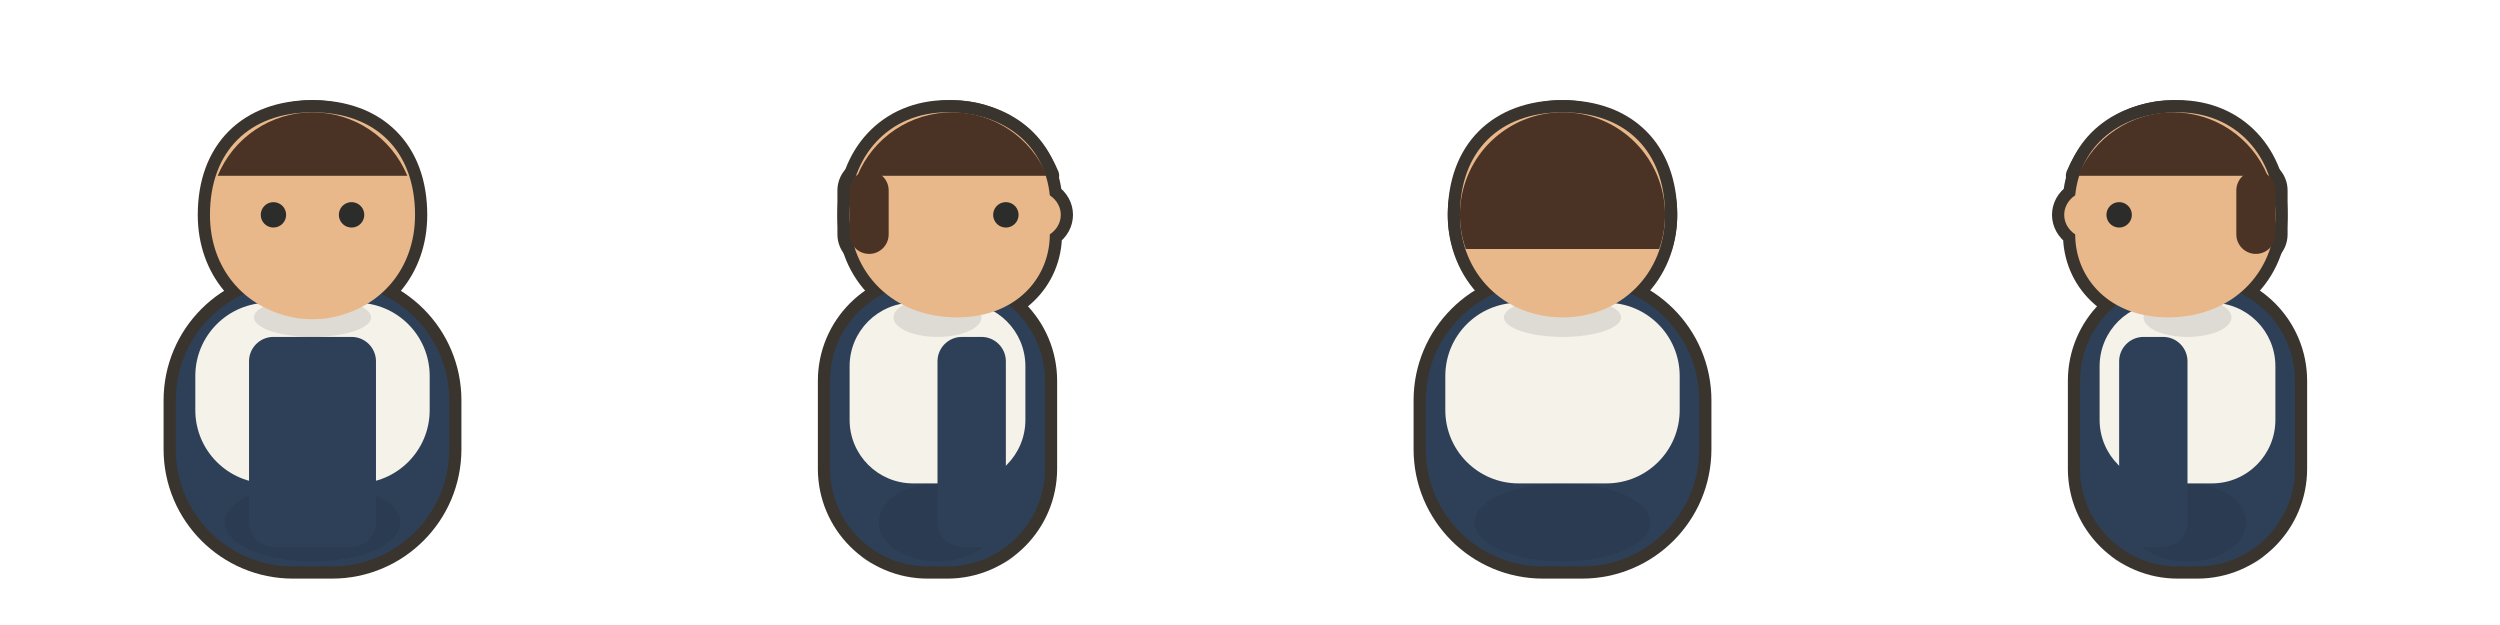
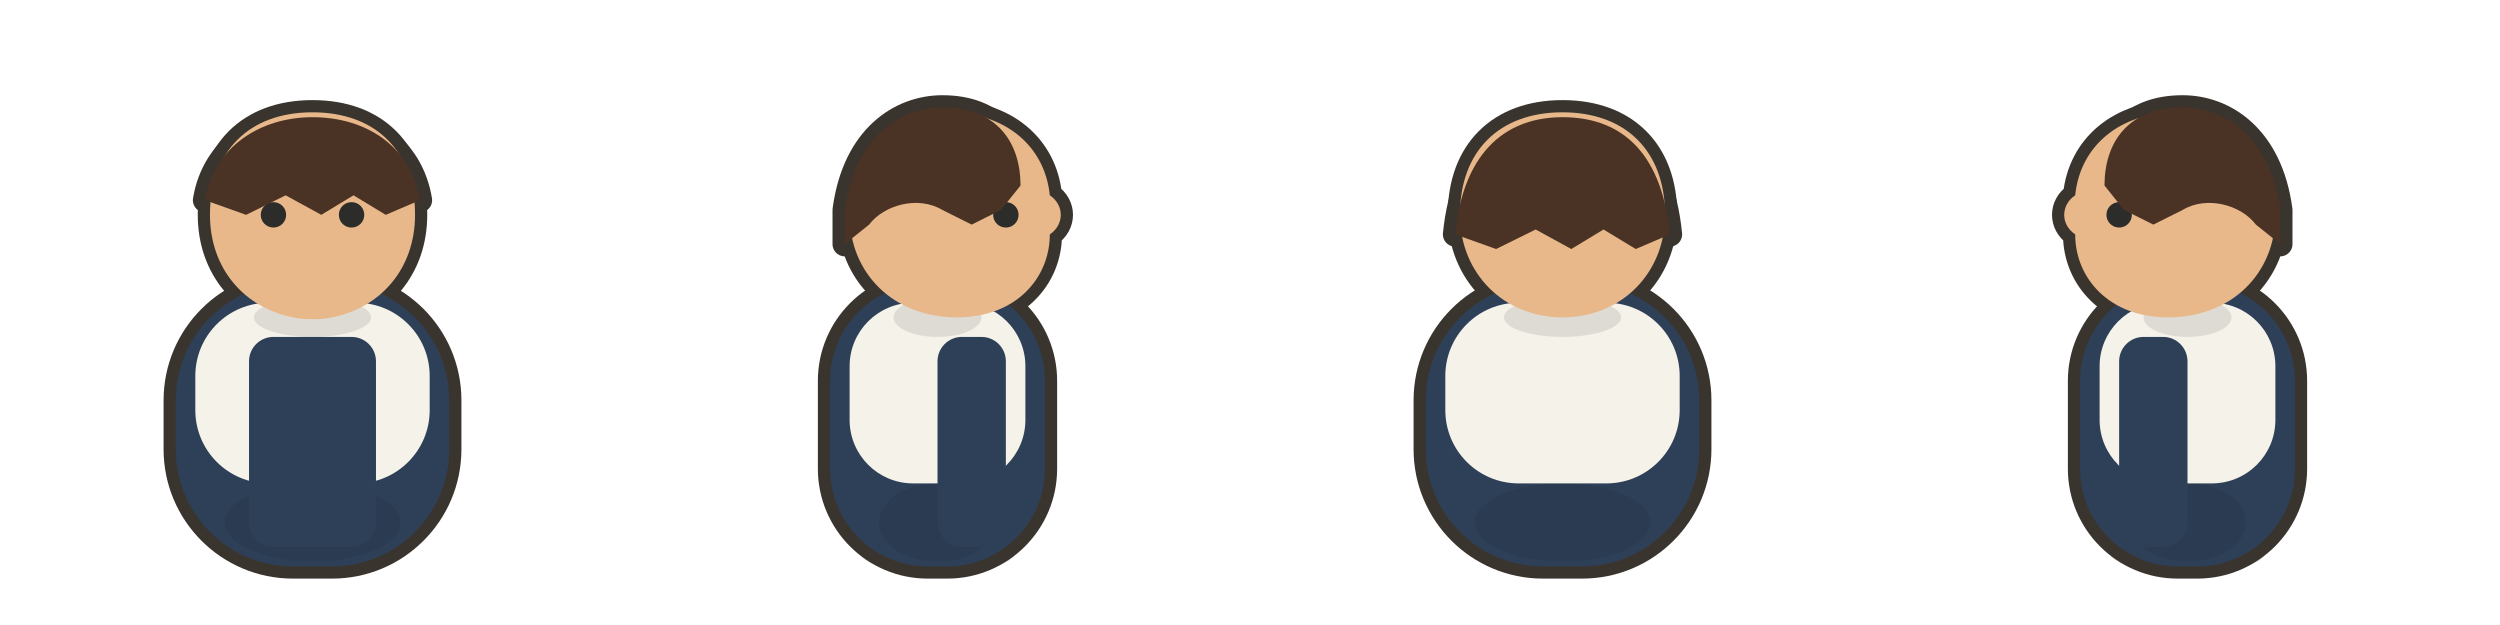
<svg xmlns="http://www.w3.org/2000/svg" viewBox="0 0 512 128" width="512" height="128">
  <g transform="translate(0 0)">
    <path d="M 48 113 a 16 4.5 0 1 0 32 0 a 16 4.5 0 1 0 -32 0 Z" fill="#000000" opacity="0.12" />
    <g transform="translate(64 0) scale(1 1) translate(-64 0)">
      <g transform="translate(64 87)">
        <path d="M -4 -29 h 8 a 24 24 0 0 1 24 24 v 10 a 24 24 0 0 1 -24 24 h -8 a 24 24 0 0 1 -24 -24 v -10 a 24 24 0 0 1 24 -24 Z" fill="#3A342E" stroke="#3A342E" stroke-width="5" stroke-linejoin="round" stroke-linecap="round" />
      </g>
    </g>
    <g transform="translate(64 58) scale(1) translate(-64 -58)">
      <g transform="translate(64 44)">
        <path d="M0-21C13-21 21-13 21 0 21 11 14 19 4 21 2 21.5-2 21.5-4 21-14 19-21 11-21 0-21-13-13-21 0-21Z" fill="#3A342E" stroke="#3A342E" stroke-width="5" stroke-linejoin="round" stroke-linecap="round" />
      </g>
      <g transform="translate(64 44)">
-         <path d="M -19.416 -8 A 21 21 0 0 1 19.416 -8 Z" fill="#3A342E" stroke="#3A342E" stroke-width="5" stroke-linejoin="round" stroke-linecap="round" />
+         <path d="M -22 -3 C -20.2 -14 -10.6 -20 0 -20 C 11 -20 20.2 -14 22 -3 L 15 0 L 8.4 -4 L 1.8 0 L -5.5 -4 L -13.6 0 Z" fill="#3A342E" stroke="#3A342E" stroke-width="5" stroke-linejoin="round" stroke-linecap="round" />
      </g>
    </g>
    <g transform="translate(64 0) scale(1 1) translate(-64 0)">
      <g transform="translate(64 87)">
        <path d="M -4 -29 h 8 a 24 24 0 0 1 24 24 v 10 a 24 24 0 0 1 -24 24 h -8 a 24 24 0 0 1 -24 -24 v -10 a 24 24 0 0 1 24 -24 Z" fill="#2E4057" />
        <path d="M -18 20 a 18 8 0 1 0 36 0 a 18 8 0 1 0 -36 0 Z" fill="#00000012" />
      </g>
      <g transform="translate(64 87)">
        <path d="M -9 -25 h 18 a 15 15 0 0 1 15 15 v 7 a 15 15 0 0 1 -15 15 h -18 a 15 15 0 0 1 -15 -15 v -7 a 15 15 0 0 1 15 -15 Z" fill="#F5F2EA" />
        <path d="M -8 -18 h 16 a 5 5 0 0 1 5 5 v 33 a 5 5 0 0 1 -5 5 h -16 a 5 5 0 0 1 -5 -5 v -33 a 5 5 0 0 1 5 -5 Z" fill="#2E4057" />
      </g>
      <g transform="translate(64 87)">
        <path d="M -12 -22 a 12 4 0 1 0 24 0 a 12 4 0 1 0 -24 0 Z" fill="#00000018" />
      </g>
    </g>
    <g transform="translate(64 58) scale(1) translate(-64 -58)">
      <g transform="translate(64 44)">
        <path d="M0-21C13-21 21-13 21 0 21 11 14 19 4 21 2 21.5-2 21.5-4 21-14 19-21 11-21 0-21-13-13-21 0-21Z" fill="#E8B88A" />
        <path d="M-10.6 0C-10.6 1.436-9.436 2.6-8 2.6-6.564 2.6-5.4 1.436-5.4 0-5.4-1.436-6.564-2.6-8-2.6-9.436-2.6-10.6-1.436-10.6 0Z" fill="#2C2C2A" />
        <path d="M5.4 0C5.4 0.929 5.896 1.787 6.7 2.252 7.504 2.716 8.496 2.716 9.3 2.252 10.104 1.787 10.6 0.929 10.6 0 10.6-0.929 10.104-1.787 9.3-2.252 8.496-2.716 7.504-2.716 6.7-2.252 5.896-1.787 5.4-0.929 5.4 0Z" fill="#2C2C2A" />
      </g>
      <g transform="translate(64 44)">
-         <path d="M -19.416 -8 A 21 21 0 0 1 19.416 -8 Z" fill="#4A3325" />
+         <path d="M -22 -3 C -20.2 -14 -10.6 -20 0 -20 C 11 -20 20.2 -14 22 -3 L 15 0 L 8.4 -4 L 1.8 0 L -5.5 -4 L -13.6 0 Z" fill="#4A3325" />
      </g>
    </g>
  </g>
  <g transform="translate(128 0)">
    <path d="M 48 113 a 16 4.5 0 1 0 32 0 a 16 4.5 0 1 0 -32 0 Z" fill="#000000" opacity="0.12" />
    <g transform="translate(64 0) scale(1 1) translate(-64 0)">
      <g transform="translate(64 87)">
        <path d="M -2 -29 h 4 a 20 20 0 0 1 20 20 v 18 a 20 20 0 0 1 -20 20 h -4 a 20 20 0 0 1 -20 -20 v -18 a 20 20 0 0 1 20 -20 Z" fill="#3A342E" stroke="#3A342E" stroke-width="5" stroke-linejoin="round" stroke-linecap="round" />
      </g>
    </g>
    <g transform="translate(64 58) scale(1) translate(-64 -58)">
      <g transform="translate(67 44)">
        <path d="M-1-21C11-21 19-14 20-4 23-2 23 2 20 4 20 13 13 21 1 21-12 21-21 12-21 0-21-12-13-21-1-21Z" fill="#3A342E" stroke="#3A342E" stroke-width="5" stroke-linejoin="round" stroke-linecap="round" />
      </g>
      <g transform="translate(67 44)">
-         <path d="M -19.416 -8 A 21 21 0 0 1 19.416 -8 Z" fill="#3A342E" stroke="#3A342E" stroke-width="5" stroke-linejoin="round" stroke-linecap="round" />
-         <path d="M -17 -9 h 0 a 4 4 0 0 1 4 4 v 9 a 4 4 0 0 1 -4 4 h 0 a 4 4 0 0 1 -4 -4 v -9 a 4 4 0 0 1 4 -4 Z" fill="#3A342E" stroke="#3A342E" stroke-width="5" stroke-linejoin="round" stroke-linecap="round" />
+         <path d="M -22 -1 C -20 -16 -10.6 -22 -2 -22 C 9 -22 14 -15 14 -6 L 10 -1 L 4 2 L -2 -1 C -7 -4 -14 -2 -17 2 L -22 6 Z" fill="#3A342E" stroke="#3A342E" stroke-width="5" stroke-linejoin="round" stroke-linecap="round" />
      </g>
    </g>
    <g transform="translate(64 0) scale(1 1) translate(-64 0)">
      <g transform="translate(64 87)">
        <path d="M -2 -29 h 4 a 20 20 0 0 1 20 20 v 18 a 20 20 0 0 1 -20 20 h -4 a 20 20 0 0 1 -20 -20 v -18 a 20 20 0 0 1 20 -20 Z" fill="#2E4057" />
        <path d="M -12 20 a 12 8 0 1 0 24 0 a 12 8 0 1 0 -24 0 Z" fill="#00000012" />
      </g>
      <g transform="translate(64 87)">
        <path d="M -5 -25 h 10 a 13 13 0 0 1 13 13 v 11 a 13 13 0 0 1 -13 13 h -10 a 13 13 0 0 1 -13 -13 v -11 a 13 13 0 0 1 13 -13 Z" fill="#F5F2EA" />
        <path d="M 5 -18 h 4 a 5 5 0 0 1 5 5 v 33 a 5 5 0 0 1 -5 5 h -4 a 5 5 0 0 1 -5 -5 v -33 a 5 5 0 0 1 5 -5 Z" fill="#2E4057" />
      </g>
      <g transform="translate(64 87)">
        <path d="M -9 -22 a 9 4 0 1 0 18 0 a 9 4 0 1 0 -18 0 Z" fill="#00000018" />
      </g>
    </g>
    <g transform="translate(64 58) scale(1) translate(-64 -58)">
      <g transform="translate(67 44)">
        <path d="M-1-21C11-21 19-14 20-4 23-2 23 2 20 4 20 13 13 21 1 21-12 21-21 12-21 0-21-12-13-21-1-21Z" fill="#E8B88A" />
        <path d="M8.4 0C8.4 0.929 8.896 1.787 9.7 2.252 10.504 2.716 11.496 2.716 12.3 2.252 13.104 1.787 13.6 0.929 13.6 0 13.6-0.929 13.104-1.787 12.3-2.252 11.496-2.716 10.504-2.716 9.7-2.252 8.896-1.787 8.4-0.929 8.4 0Z" fill="#2C2C2A" />
      </g>
      <g transform="translate(67 44)">
-         <path d="M -19.416 -8 A 21 21 0 0 1 19.416 -8 Z" fill="#4A3325" />
-         <path d="M -17 -9 h 0 a 4 4 0 0 1 4 4 v 9 a 4 4 0 0 1 -4 4 h 0 a 4 4 0 0 1 -4 -4 v -9 a 4 4 0 0 1 4 -4 Z" fill="#4A3325" />
+         <path d="M -22 -1 C -20 -16 -10.6 -22 -2 -22 C 9 -22 14 -15 14 -6 L 10 -1 L 4 2 L -2 -1 C -7 -4 -14 -2 -17 2 L -22 6 Z" fill="#4A3325" />
      </g>
    </g>
  </g>
  <g transform="translate(256 0)">
    <path d="M 48 113 a 16 4.5 0 1 0 32 0 a 16 4.5 0 1 0 -32 0 Z" fill="#000000" opacity="0.12" />
    <g transform="translate(64 0) scale(1 1) translate(-64 0)">
      <g transform="translate(64 87)">
        <path d="M -4 -29 h 8 a 24 24 0 0 1 24 24 v 10 a 24 24 0 0 1 -24 24 h -8 a 24 24 0 0 1 -24 -24 v -10 a 24 24 0 0 1 24 -24 Z" fill="#3A342E" stroke="#3A342E" stroke-width="5" stroke-linejoin="round" stroke-linecap="round" />
      </g>
    </g>
    <g transform="translate(64 58) scale(1) translate(-64 -58)">
      <g transform="translate(64 44)">
        <path d="M0-21C13-21 21-13 21 0 21 12 12 21 0 21-12 21-21 12-21 0-21-13-13-21 0-21Z" fill="#3A342E" stroke="#3A342E" stroke-width="5" stroke-linejoin="round" stroke-linecap="round" />
      </g>
      <g transform="translate(64 44)">
-         <path d="M -19.799 7 A 21 21 0 1 1 19.799 7 Z" fill="#3A342E" stroke="#3A342E" stroke-width="5" stroke-linejoin="round" stroke-linecap="round" />
+         <path d="M -22 4 C -20.2 -14 -10.6 -20 0 -20 C 11 -20 20.2 -14 22 4 L 15 7 L 8.4 3 L 1.8 7 L -5.5 3 L -13.6 7 Z" fill="#3A342E" stroke="#3A342E" stroke-width="5" stroke-linejoin="round" stroke-linecap="round" />
      </g>
    </g>
    <g transform="translate(64 0) scale(1 1) translate(-64 0)">
      <g transform="translate(64 87)">
        <path d="M -4 -29 h 8 a 24 24 0 0 1 24 24 v 10 a 24 24 0 0 1 -24 24 h -8 a 24 24 0 0 1 -24 -24 v -10 a 24 24 0 0 1 24 -24 Z" fill="#2E4057" />
        <path d="M -18 20 a 18 8 0 1 0 36 0 a 18 8 0 1 0 -36 0 Z" fill="#00000012" />
      </g>
      <g transform="translate(64 87)">
        <path d="M -9 -25 h 18 a 15 15 0 0 1 15 15 v 7 a 15 15 0 0 1 -15 15 h -18 a 15 15 0 0 1 -15 -15 v -7 a 15 15 0 0 1 15 -15 Z" fill="#F5F2EA" />
      </g>
      <g transform="translate(64 87)">
        <path d="M -12 -22 a 12 4 0 1 0 24 0 a 12 4 0 1 0 -24 0 Z" fill="#00000018" />
      </g>
    </g>
    <g transform="translate(64 58) scale(1) translate(-64 -58)">
      <g transform="translate(64 44)">
        <path d="M0-21C13-21 21-13 21 0 21 12 12 21 0 21-12 21-21 12-21 0-21-13-13-21 0-21Z" fill="#E8B88A" />
      </g>
      <g transform="translate(64 44)">
-         <path d="M -19.799 7 A 21 21 0 1 1 19.799 7 Z" fill="#4A3325" />
+         <path d="M -22 4 C -20.2 -14 -10.6 -20 0 -20 C 11 -20 20.2 -14 22 4 L 15 7 L 8.4 3 L 1.8 7 L -5.5 3 L -13.6 7 Z" fill="#4A3325" />
      </g>
    </g>
  </g>
  <g transform="translate(384 0)">
    <path d="M 48 113 a 16 4.5 0 1 0 32 0 a 16 4.5 0 1 0 -32 0 Z" fill="#000000" opacity="0.12" />
    <g transform="translate(128 0) scale(-1 1)">
      <g transform="translate(64 0) scale(1 1) translate(-64 0)">
        <g transform="translate(64 87)">
          <path d="M -2 -29 h 4 a 20 20 0 0 1 20 20 v 18 a 20 20 0 0 1 -20 20 h -4 a 20 20 0 0 1 -20 -20 v -18 a 20 20 0 0 1 20 -20 Z" fill="#3A342E" stroke="#3A342E" stroke-width="5" stroke-linejoin="round" stroke-linecap="round" />
        </g>
      </g>
      <g transform="translate(64 58) scale(1) translate(-64 -58)">
        <g transform="translate(67 44)">
          <path d="M-1-21C11-21 19-14 20-4 23-2 23 2 20 4 20 13 13 21 1 21-12 21-21 12-21 0-21-12-13-21-1-21Z" fill="#3A342E" stroke="#3A342E" stroke-width="5" stroke-linejoin="round" stroke-linecap="round" />
        </g>
        <g transform="translate(67 44)">
-           <path d="M -19.416 -8 A 21 21 0 0 1 19.416 -8 Z" fill="#3A342E" stroke="#3A342E" stroke-width="5" stroke-linejoin="round" stroke-linecap="round" />
-           <path d="M -17 -9 h 0 a 4 4 0 0 1 4 4 v 9 a 4 4 0 0 1 -4 4 h 0 a 4 4 0 0 1 -4 -4 v -9 a 4 4 0 0 1 4 -4 Z" fill="#3A342E" stroke="#3A342E" stroke-width="5" stroke-linejoin="round" stroke-linecap="round" />
+           <path d="M -22 -1 C -20 -16 -10.6 -22 -2 -22 C 9 -22 14 -15 14 -6 L 10 -1 L 4 2 L -2 -1 C -7 -4 -14 -2 -17 2 L -22 6 Z" fill="#3A342E" stroke="#3A342E" stroke-width="5" stroke-linejoin="round" stroke-linecap="round" />
        </g>
      </g>
      <g transform="translate(64 0) scale(1 1) translate(-64 0)">
        <g transform="translate(64 87)">
          <path d="M -2 -29 h 4 a 20 20 0 0 1 20 20 v 18 a 20 20 0 0 1 -20 20 h -4 a 20 20 0 0 1 -20 -20 v -18 a 20 20 0 0 1 20 -20 Z" fill="#2E4057" />
          <path d="M -12 20 a 12 8 0 1 0 24 0 a 12 8 0 1 0 -24 0 Z" fill="#00000012" />
        </g>
        <g transform="translate(64 87)">
          <path d="M -5 -25 h 10 a 13 13 0 0 1 13 13 v 11 a 13 13 0 0 1 -13 13 h -10 a 13 13 0 0 1 -13 -13 v -11 a 13 13 0 0 1 13 -13 Z" fill="#F5F2EA" />
          <path d="M 5 -18 h 4 a 5 5 0 0 1 5 5 v 33 a 5 5 0 0 1 -5 5 h -4 a 5 5 0 0 1 -5 -5 v -33 a 5 5 0 0 1 5 -5 Z" fill="#2E4057" />
        </g>
        <g transform="translate(64 87)">
          <path d="M -9 -22 a 9 4 0 1 0 18 0 a 9 4 0 1 0 -18 0 Z" fill="#00000018" />
        </g>
      </g>
      <g transform="translate(64 58) scale(1) translate(-64 -58)">
        <g transform="translate(67 44)">
          <path d="M-1-21C11-21 19-14 20-4 23-2 23 2 20 4 20 13 13 21 1 21-12 21-21 12-21 0-21-12-13-21-1-21Z" fill="#E8B88A" />
          <path d="M8.4 0C8.4 0.929 8.896 1.787 9.7 2.252 10.504 2.716 11.496 2.716 12.3 2.252 13.104 1.787 13.6 0.929 13.6 0 13.6-0.929 13.104-1.787 12.3-2.252 11.496-2.716 10.504-2.716 9.7-2.252 8.896-1.787 8.4-0.929 8.4 0Z" fill="#2C2C2A" />
        </g>
        <g transform="translate(67 44)">
-           <path d="M -19.416 -8 A 21 21 0 0 1 19.416 -8 Z" fill="#4A3325" />
-           <path d="M -17 -9 h 0 a 4 4 0 0 1 4 4 v 9 a 4 4 0 0 1 -4 4 h 0 a 4 4 0 0 1 -4 -4 v -9 a 4 4 0 0 1 4 -4 Z" fill="#4A3325" />
+           <path d="M -22 -1 C -20 -16 -10.6 -22 -2 -22 C 9 -22 14 -15 14 -6 L 10 -1 L 4 2 L -2 -1 C -7 -4 -14 -2 -17 2 L -22 6 Z" fill="#4A3325" />
        </g>
      </g>
    </g>
  </g>
</svg>
